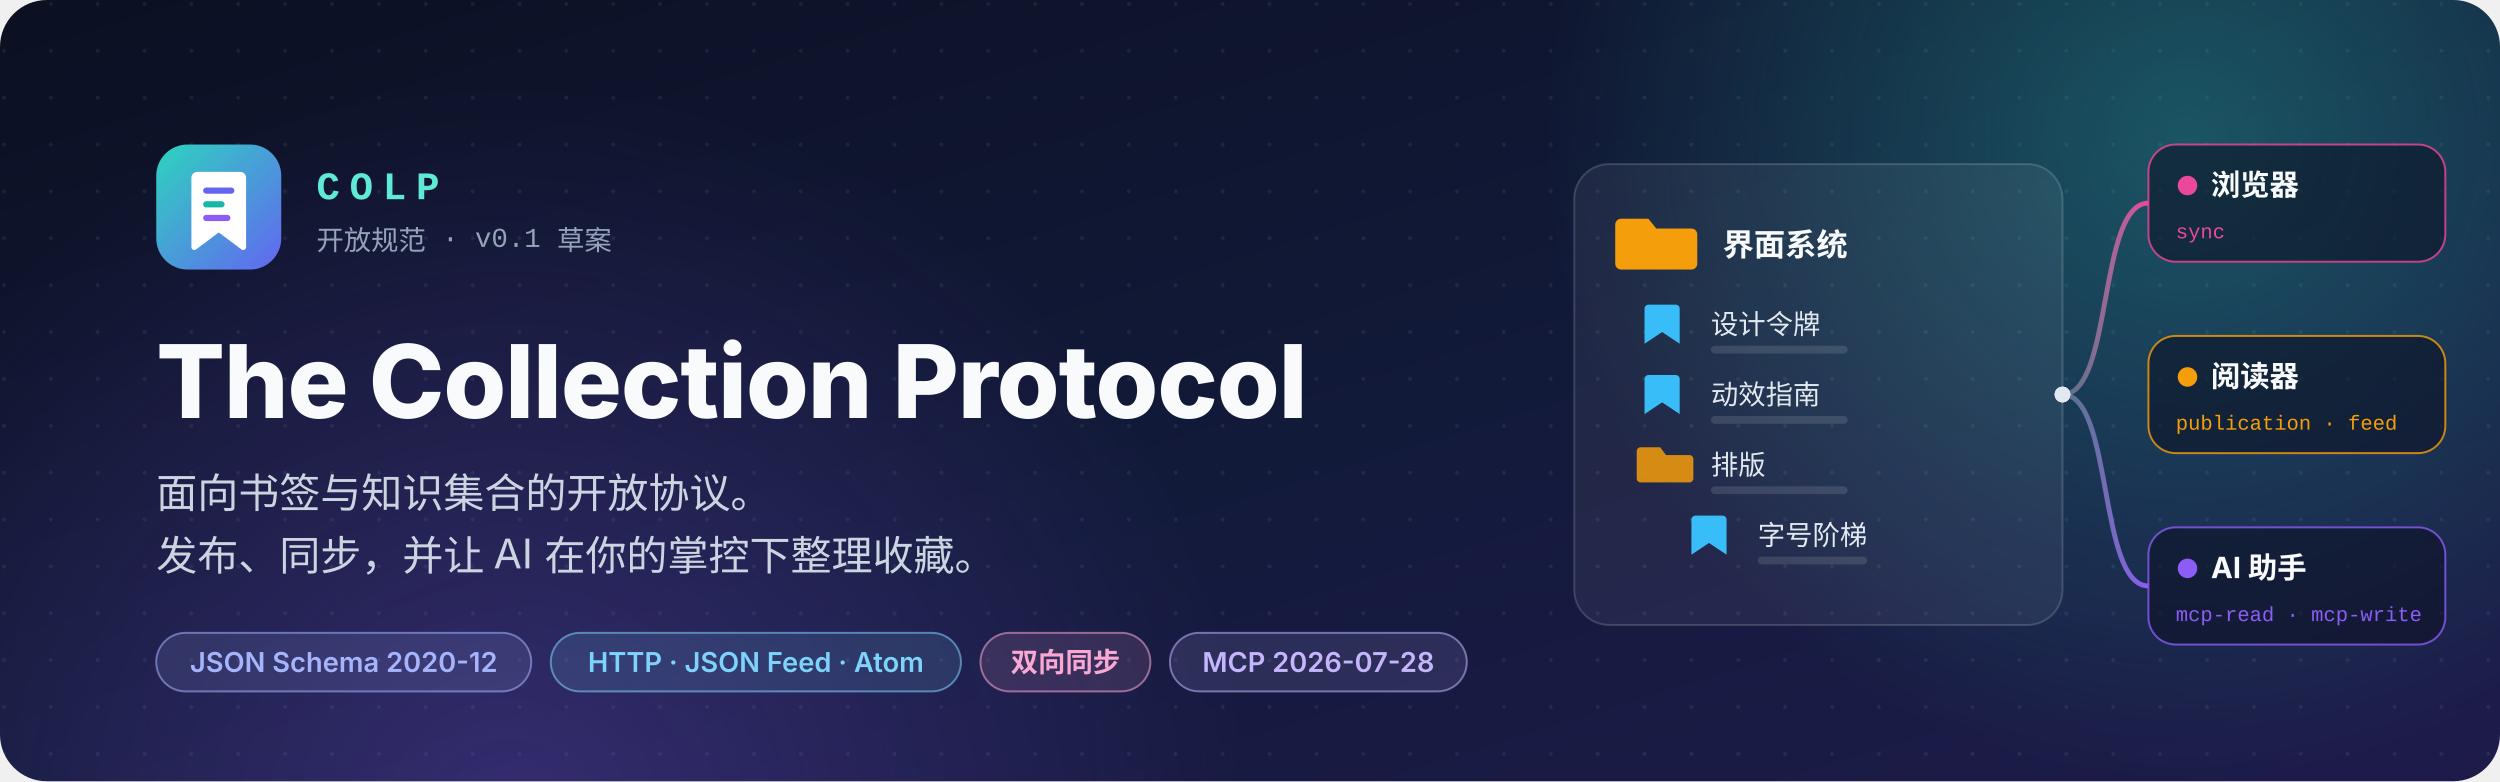
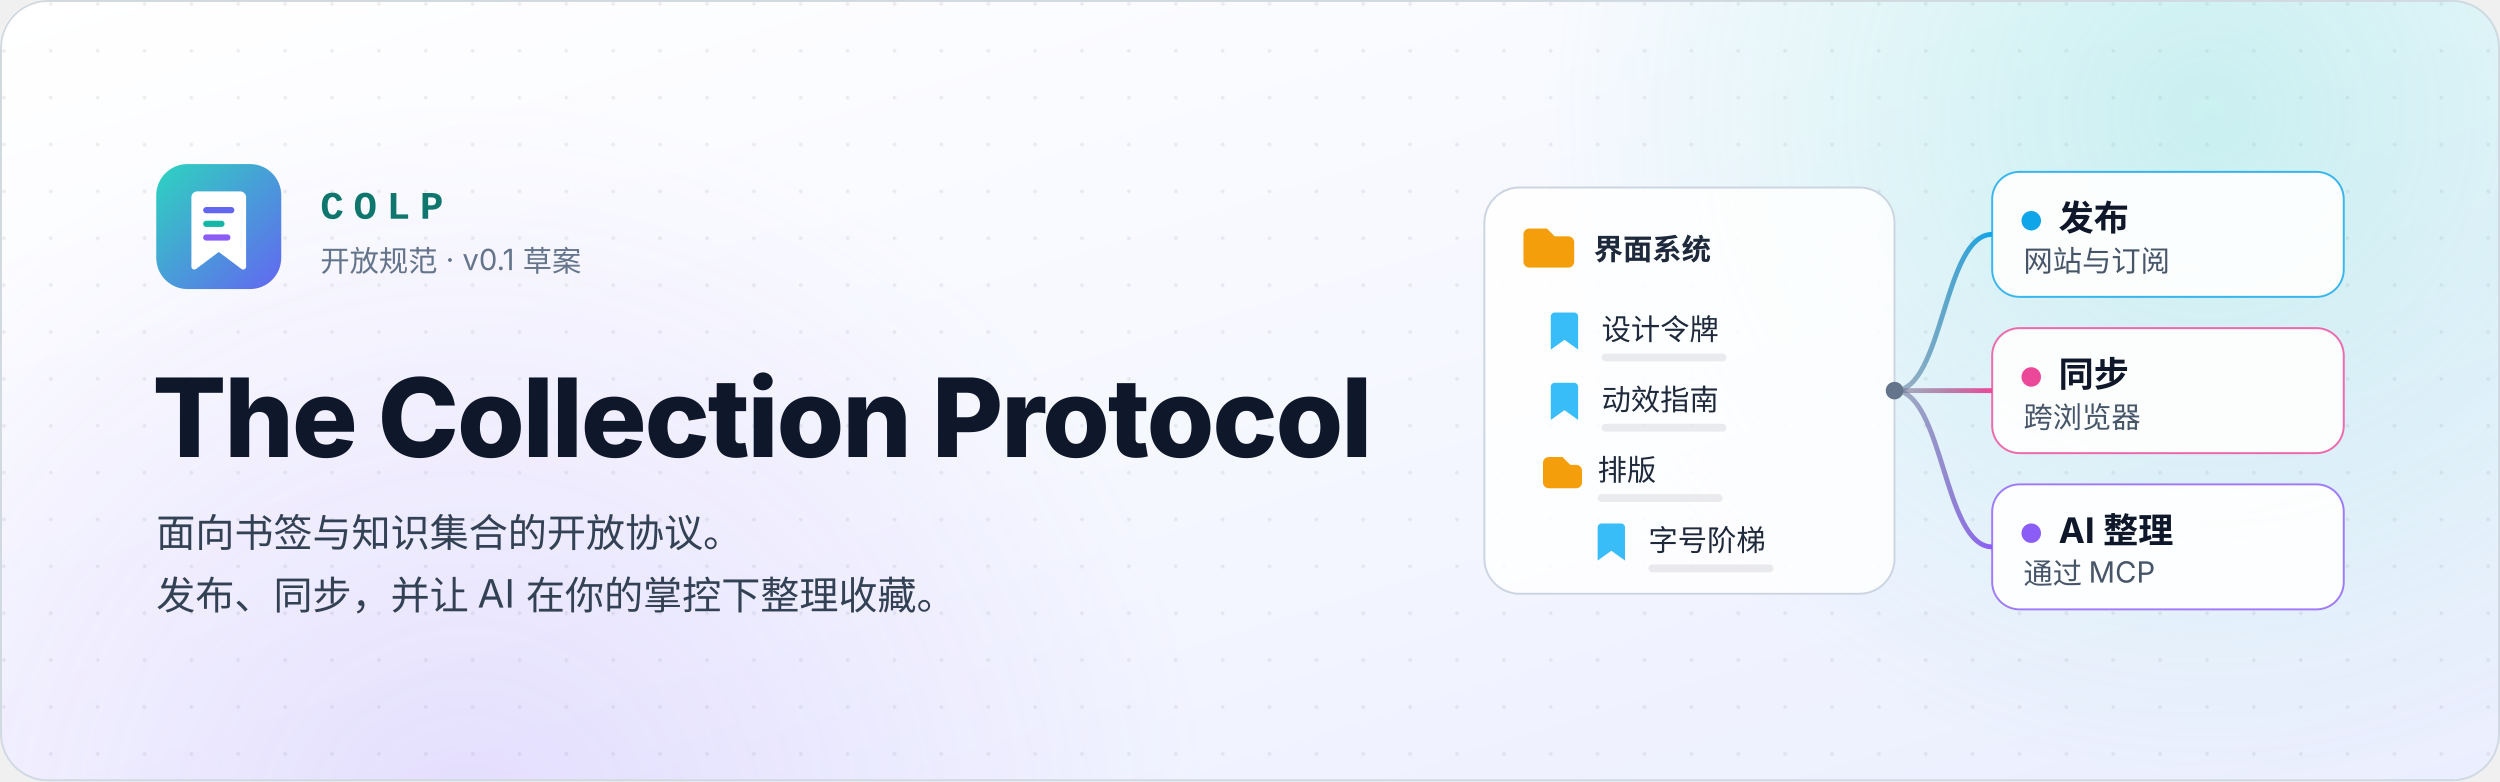
<svg xmlns="http://www.w3.org/2000/svg" width="1280" height="400" viewBox="0 0 1280 400" role="img" aria-labelledby="title desc" xml:lang="zh-CN">
-   <style>text{font-family:Inter, 'Segoe UI', -apple-system, BlinkMacSystemFont, 'Helvetica Neue', Arial, 'PingFang SC', 'Hiragino Sans GB', 'Microsoft YaHei', 'Noto Sans CJK SC', 'Droid Sans Fallback', sans-serif}.mono{font-family:ui-monospace, SFMono-Regular, Menlo, Consolas, 'Liberation Mono', 'Noto Sans Mono', 'Droid Sans Fallback', monospace}</style>
+   <style>text{font-family:Inter, 'Segoe UI', -apple-system, BlinkMacSystemFont, 'Helvetica Neue', Arial, 'PingFang SC', 'Hiragino Sans GB', 'Microsoft YaHei', 'Noto Sans CJK SC', sans-serif}.mono{font-family:ui-monospace, SFMono-Regular, Menlo, Consolas, 'Liberation Mono', monospace}</style>
  <defs>
-     <linearGradient id="bg" x1="0" y1="0" x2="1" y2="1">
-       <stop offset="0" stop-color="#0B1022" />
-       <stop offset="0.55" stop-color="#121A3A" />
-       <stop offset="1" stop-color="#1E1B4B" />
+     <linearGradient id="background" x1="0" y1="0" x2="1" y2="1">
+       <stop offset="0" stop-color="#ffffff" />
+       <stop offset="0.55" stop-color="#f5f7ff" />
+       <stop offset="1" stop-color="#eaeefe" />
    </linearGradient>
-     <radialGradient id="glowA" cx="0.5" cy="0.5" r="0.5">
-       <stop offset="0" stop-color="#2DD4BF" stop-opacity="0.32" />
-       <stop offset="1" stop-color="#2DD4BF" stop-opacity="0" />
+     <radialGradient id="glow0" cx="0.5" cy="0.5" r="0.5">
+       <stop offset="0" stop-color="#2dd4bf" stop-opacity="0.22" />
+       <stop offset="1" stop-color="#2dd4bf" stop-opacity="0" />
    </radialGradient>
-     <radialGradient id="glowB" cx="0.5" cy="0.5" r="0.5">
-       <stop offset="0" stop-color="#8B5CF6" stop-opacity="0.28" />
-       <stop offset="1" stop-color="#8B5CF6" stop-opacity="0" />
+     <radialGradient id="glow1" cx="0.5" cy="0.5" r="0.5">
+       <stop offset="0" stop-color="#8b5cf6" stop-opacity="0.16" />
+       <stop offset="1" stop-color="#8b5cf6" stop-opacity="0" />
    </radialGradient>
    <pattern id="dots" width="24" height="24" patternUnits="userSpaceOnUse">
-       <circle cx="2" cy="2" r="1" fill="#ffffff" fill-opacity="0.07" />
+       <circle cx="2" cy="2" r="1" fill="#0f172a" fill-opacity="0.07" />
    </pattern>
-     <linearGradient id="wireSync" x1="0" y1="0" x2="1" y2="0">
-       <stop offset="0" stop-color="#94A3B8" stop-opacity="0.5" />
-       <stop offset="1" stop-color="#EC4899" />
-     </linearGradient>
-     <linearGradient id="wireFeed" x1="0" y1="0" x2="1" y2="0">
-       <stop offset="0" stop-color="#94A3B8" stop-opacity="0.5" />
-       <stop offset="1" stop-color="#F59E0B" />
-     </linearGradient>
-     <linearGradient id="wireMcp" x1="0" y1="0" x2="1" y2="0">
-       <stop offset="0" stop-color="#94A3B8" stop-opacity="0.5" />
-       <stop offset="1" stop-color="#8B5CF6" />
-     </linearGradient>
-     <clipPath id="frame">
+     <clipPath id="clip">
      <rect width="1280" height="400" rx="24" />
    </clipPath>
    <linearGradient id="mark" x1="0" y1="0" x2="1" y2="1">
-       <stop offset="0" stop-color="#2DD4BF" />
-       <stop offset="1" stop-color="#6366F1" />
+       <stop offset="0" stop-color="#2dd4bf" />
+       <stop offset="1" stop-color="#6366f1" />
+     </linearGradient>
+     <linearGradient id="wire0" gradientUnits="userSpaceOnUse" x1="970" y1="0" x2="1020" y2="0">
+       <stop offset="0" stop-color="#64748b" stop-opacity="0.5" />
+       <stop offset="1" stop-color="#0ea5e9" />
+     </linearGradient>
+     <linearGradient id="wire1" gradientUnits="userSpaceOnUse" x1="970" y1="0" x2="1020" y2="0">
+       <stop offset="0" stop-color="#64748b" stop-opacity="0.5" />
+       <stop offset="1" stop-color="#ec4899" />
+     </linearGradient>
+     <linearGradient id="wire2" gradientUnits="userSpaceOnUse" x1="970" y1="0" x2="1020" y2="0">
+       <stop offset="0" stop-color="#64748b" stop-opacity="0.5" />
+       <stop offset="1" stop-color="#8b5cf6" />
    </linearGradient>
  </defs>
-   <g clip-path="url(#frame)">
-     <rect width="1280" height="400" fill="url(#bg)" />
-     <rect width="1280" height="400" fill="url(#dots)" />
-     <circle cx="1120" cy="70" r="330" fill="url(#glowA)" />
-     <circle cx="260" cy="420" r="380" fill="url(#glowB)" />
+   <g clip-path="url(#clip)">
+     <rect x="0" y="0" width="1280" height="400" fill="url(#background)" />
+     <rect x="0" y="0" width="1280" height="400" fill="url(#dots)" />
+     <circle cx="1130" cy="60" r="340" fill="url(#glow0)" />
+     <circle cx="240" cy="430" r="380" fill="url(#glow1)" />
  </g>
-   <g transform="translate(80 74) scale(1)">
-     <rect width="64" height="64" rx="16" fill="url(#mark)" />
-     <path d="M21 14h22a3 3 0 0 1 3 3v35.5a1.5 1.5 0 0 1-2.4 1.2L32 45l-11.6 8.7A1.5 1.5 0 0 1 18 52.5V17a3 3 0 0 1 3-3z" fill="#fff" />
-     <rect x="24" y="22" width="16" height="3.2" rx="1.6" fill="#6366F1" />
-     <rect x="24" y="29" width="11" height="3.2" rx="1.6" fill="#14B8A6" />
-     <rect x="24" y="36" width="14" height="3.2" rx="1.6" fill="#8B5CF6" />
+   <rect x="0.5" y="0.5" width="1279" height="399" rx="24" fill="none" stroke="#d1d9e0" />
+   <g transform="translate(80 84) scale(1)">
+     <rect x="0" y="0" width="64" height="64" rx="16" fill="url(#mark)" />
+     <path d="M21 14h22a3 3 0 0 1 3 3v35.5a1.5 1.5 0 0 1-2.4 1.2L32 45l-11.6 8.7A1.5 1.5 0 0 1 18 52.5V17a3 3 0 0 1 3-3z" fill="#ffffff" />
+     <rect x="24" y="22" width="16" height="3.2" rx="1.6" fill="#6366f1" />
+     <rect x="24" y="29" width="11" height="3.2" rx="1.6" fill="#14b8a6" />
+     <rect x="24" y="36" width="14" height="3.2" rx="1.6" fill="#8b5cf6" />
  </g>
-   <text x="162" y="102" font-size="20" font-weight="700" fill="#5EEAD4" letter-spacing="5" class="mono">COLP</text>
-   <text x="162" y="128" font-size="14" fill="#94A3B8" class="mono">开放规范 · v0.1 草案</text>
-   <text x="80" y="214" font-size="52" font-weight="800" fill="#F8FAFC" letter-spacing="-0.5">The Collection Protocol</text>
-   <text x="80" y="260" font-size="21" fill="#CBD5E1">面向书签与知识集合的开放协议。</text>
-   <text x="80" y="292" font-size="21" fill="#CBD5E1">发布、同步，并让 AI 在你的掌控下整理收藏。</text>
-   <rect x="80" y="324" width="192" height="30" rx="15" fill="#A5B4FC" fill-opacity="0.13" stroke="#A5B4FC" stroke-opacity="0.55" />
-   <text x="176" y="344.04" text-anchor="middle" font-size="14" font-weight="600" fill="#A5B4FC">JSON Schema 2020-12</text>
-   <rect x="282" y="324" width="210" height="30" rx="15" fill="#7DD3FC" fill-opacity="0.13" stroke="#7DD3FC" stroke-opacity="0.55" />
-   <text x="387" y="344.04" text-anchor="middle" font-size="14" font-weight="600" fill="#7DD3FC">HTTP · JSON Feed · Atom</text>
-   <rect x="502" y="324" width="87" height="30" rx="15" fill="#F9A8D4" fill-opacity="0.13" stroke="#F9A8D4" stroke-opacity="0.55" />
-   <text x="545.5" y="344.04" text-anchor="middle" font-size="14" font-weight="600" fill="#F9A8D4">双向同步</text>
-   <rect x="599" y="324" width="152" height="30" rx="15" fill="#C4B5FD" fill-opacity="0.13" stroke="#C4B5FD" stroke-opacity="0.55" />
-   <text x="675" y="344.04" text-anchor="middle" font-size="14" font-weight="600" fill="#C4B5FD">MCP 2026-07-28</text>
-   <rect x="806" y="84" width="250" height="236" rx="18" fill="#ffffff" fill-opacity="0.06" stroke="#ffffff" stroke-opacity="0.16" />
-   <path d="M830 112h14l4 5h18a3 3 0 0 1 3 3v15a3 3 0 0 1-3 3h-36a3 3 0 0 1-3-3v-20a3 3 0 0 1 3-3z" fill="#F59E0B" />
-   <text x="882" y="131" font-size="16" font-weight="700" fill="#F8FAFC">界面系统</text>
-   <path d="M844 156h14a2 2 0 0 1 2 2v18l-9-6-9 6v-18a2 2 0 0 1 2-2z" fill="#38BDF8" />
-   <text x="876" y="171" font-size="14" fill="#E2E8F0">设计令牌</text>
-   <rect x="876" y="177" width="70" height="4" rx="2" fill="#ffffff" fill-opacity="0.12" />
-   <path d="M844 192h14a2 2 0 0 1 2 2v18l-9-6-9 6v-18a2 2 0 0 1 2-2z" fill="#38BDF8" />
-   <text x="876" y="207" font-size="14" fill="#E2E8F0">动效指南</text>
-   <rect x="876" y="213" width="70" height="4" rx="2" fill="#ffffff" fill-opacity="0.12" />
-   <path d="M840 229h10l3 4h12a2 2 0 0 1 2 2v10a2 2 0 0 1-2 2h-25a2 2 0 0 1-2-2v-14a2 2 0 0 1 2-2z" fill="#F59E0B" fill-opacity="0.85" />
-   <text x="876" y="243" font-size="14" fill="#E2E8F0">排版</text>
-   <rect x="876" y="249" width="70" height="4" rx="2" fill="#ffffff" fill-opacity="0.12" />
-   <path d="M868 264h14a2 2 0 0 1 2 2v18l-9-6-9 6v-18a2 2 0 0 1 2-2z" fill="#38BDF8" />
-   <text x="900" y="279" font-size="14" fill="#E2E8F0">字号阶梯</text>
-   <rect x="900" y="285" width="56" height="4" rx="2" fill="#ffffff" fill-opacity="0.12" />
-   <path d="M1056 202C1082 202 1074 104 1100 104" fill="none" stroke="url(#wireSync)" stroke-width="2.5" />
-   <circle cx="1056" cy="202" r="4" fill="#E2E8F0" />
-   <rect x="1100" y="74" width="152" height="60" rx="14" fill="#0B1022" fill-opacity="0.55" stroke="#EC4899" stroke-opacity="0.8" />
-   <circle cx="1120" cy="95" r="5" fill="#EC4899" />
-   <text x="1132" y="100" font-size="15" font-weight="700" fill="#F8FAFC">浏览器</text>
-   <text x="1114" y="122" font-size="10.5" fill="#EC4899" class="mono">sync</text>
-   <path d="M1056 202C1082 202 1074 202 1100 202" fill="none" stroke="url(#wireFeed)" stroke-width="2.5" />
-   <circle cx="1056" cy="202" r="4" fill="#E2E8F0" />
-   <rect x="1100" y="172" width="152" height="60" rx="14" fill="#0B1022" fill-opacity="0.55" stroke="#F59E0B" stroke-opacity="0.8" />
-   <circle cx="1120" cy="193" r="5" fill="#F59E0B" />
-   <text x="1132" y="198" font-size="15" font-weight="700" fill="#F8FAFC">阅读器</text>
-   <text x="1114" y="220" font-size="10.5" fill="#F59E0B" class="mono">publication · feed</text>
-   <path d="M1056 202C1082 202 1074 300 1100 300" fill="none" stroke="url(#wireMcp)" stroke-width="2.5" />
-   <circle cx="1056" cy="202" r="4" fill="#E2E8F0" />
-   <rect x="1100" y="270" width="152" height="60" rx="14" fill="#0B1022" fill-opacity="0.55" stroke="#8B5CF6" stroke-opacity="0.8" />
-   <circle cx="1120" cy="291" r="5" fill="#8B5CF6" />
-   <text x="1132" y="296" font-size="15" font-weight="700" fill="#F8FAFC">AI 助手</text>
-   <text x="1114" y="318" font-size="10.5" fill="#8B5CF6" class="mono">mcp-read · mcp-write</text>
+   <text x="164" y="112" font-size="20" font-weight="700" fill="#0f766e" letter-spacing="5" class="mono">COLP</text>
+   <text x="164" y="139" font-size="15" fill="#64748b">开放规范 · v0.1 草案</text>
+   <text x="78" y="234" font-size="56" font-weight="800" fill="#0f172a" letter-spacing="-1">The Collection Protocol</text>
+   <text x="80" y="280" font-size="20" fill="#334155">面向书签与知识集合的开放协议。</text>
+   <text x="80" y="312" font-size="20" fill="#334155">发布、同步，并让 AI 在你的掌控下整理收藏。</text>
+   <rect x="760" y="96" width="210" height="208" rx="18" fill="#ffffff" fill-opacity="0.85" stroke="#cbd5e1" stroke-opacity="1" />
+   <path d="M780 120a3 3 0 0 1 3-3h9l4 4H803a3 3 0 0 1 3 3V134a3 3 0 0 1-3 3H783a3 3 0 0 1-3-3z" fill="#f59e0b" />
+   <text x="816" y="133" font-size="15" font-weight="700" fill="#1e293b">界面系统</text>
+   <path d="M794 162a2 2 0 0 1 2-2h10a2 2 0 0 1 2 2v17l-7-5-7 5z" fill="#38bdf8" />
+   <text x="820" y="174" font-size="15" fill="#1e293b">设计令牌</text>
+   <rect x="820" y="181" width="64" height="4" rx="2" fill="#0f172a" fill-opacity="0.08" />
+   <path d="M794 198a2 2 0 0 1 2-2h10a2 2 0 0 1 2 2v17l-7-5-7 5z" fill="#38bdf8" />
+   <text x="820" y="210" font-size="15" fill="#1e293b">动效指南</text>
+   <rect x="820" y="217" width="64" height="4" rx="2" fill="#0f172a" fill-opacity="0.08" />
+   <path d="M790 237a3 3 0 0 1 3-3h7l4 4H807a3 3 0 0 1 3 3V247a3 3 0 0 1-3 3H793a3 3 0 0 1-3-3z" fill="#f59e0b" />
+   <text x="818" y="246" font-size="15" fill="#1e293b">排版</text>
+   <rect x="818" y="253" width="64" height="4" rx="2" fill="#0f172a" fill-opacity="0.08" />
+   <path d="M818 270a2 2 0 0 1 2-2h10a2 2 0 0 1 2 2v17l-7-5-7 5z" fill="#38bdf8" />
+   <text x="844" y="282" font-size="15" fill="#1e293b">字号阶梯</text>
+   <rect x="844" y="289" width="64" height="4" rx="2" fill="#0f172a" fill-opacity="0.08" />
+   <path d="M970 200C995 200 995 120 1020 120" fill="none" stroke="url(#wire0)" stroke-width="2.5" />
+   <rect x="1020" y="88" width="180" height="64" rx="14" fill="#ffffff" fill-opacity="0.92" stroke="#0ea5e9" stroke-opacity="0.8" />
+   <circle cx="1040" cy="113" r="5" fill="#0ea5e9" />
+   <text x="1054" y="118" font-size="18" font-weight="700" fill="#0f172a">发布</text>
+   <text x="1036" y="139" font-size="15" fill="#475569">网站与订阅</text>
+   <path d="M970 200C995 200 995 200 1020 200" fill="none" stroke="url(#wire1)" stroke-width="2.5" />
+   <rect x="1020" y="168" width="180" height="64" rx="14" fill="#ffffff" fill-opacity="0.92" stroke="#ec4899" stroke-opacity="0.8" />
+   <circle cx="1040" cy="193" r="5" fill="#ec4899" />
+   <text x="1054" y="198" font-size="18" font-weight="700" fill="#0f172a">同步</text>
+   <text x="1036" y="219" font-size="15" fill="#475569">跨浏览器</text>
+   <path d="M970 200C995 200 995 280 1020 280" fill="none" stroke="url(#wire2)" stroke-width="2.5" />
+   <rect x="1020" y="248" width="180" height="64" rx="14" fill="#ffffff" fill-opacity="0.92" stroke="#8b5cf6" stroke-opacity="0.8" />
+   <circle cx="1040" cy="273" r="5" fill="#8b5cf6" />
+   <text x="1054" y="278" font-size="18" font-weight="700" fill="#0f172a">AI 整理</text>
+   <text x="1036" y="299" font-size="15" fill="#475569">通过 MCP</text>
+   <circle cx="970" cy="200" r="4.5" fill="#64748b" />
</svg>
